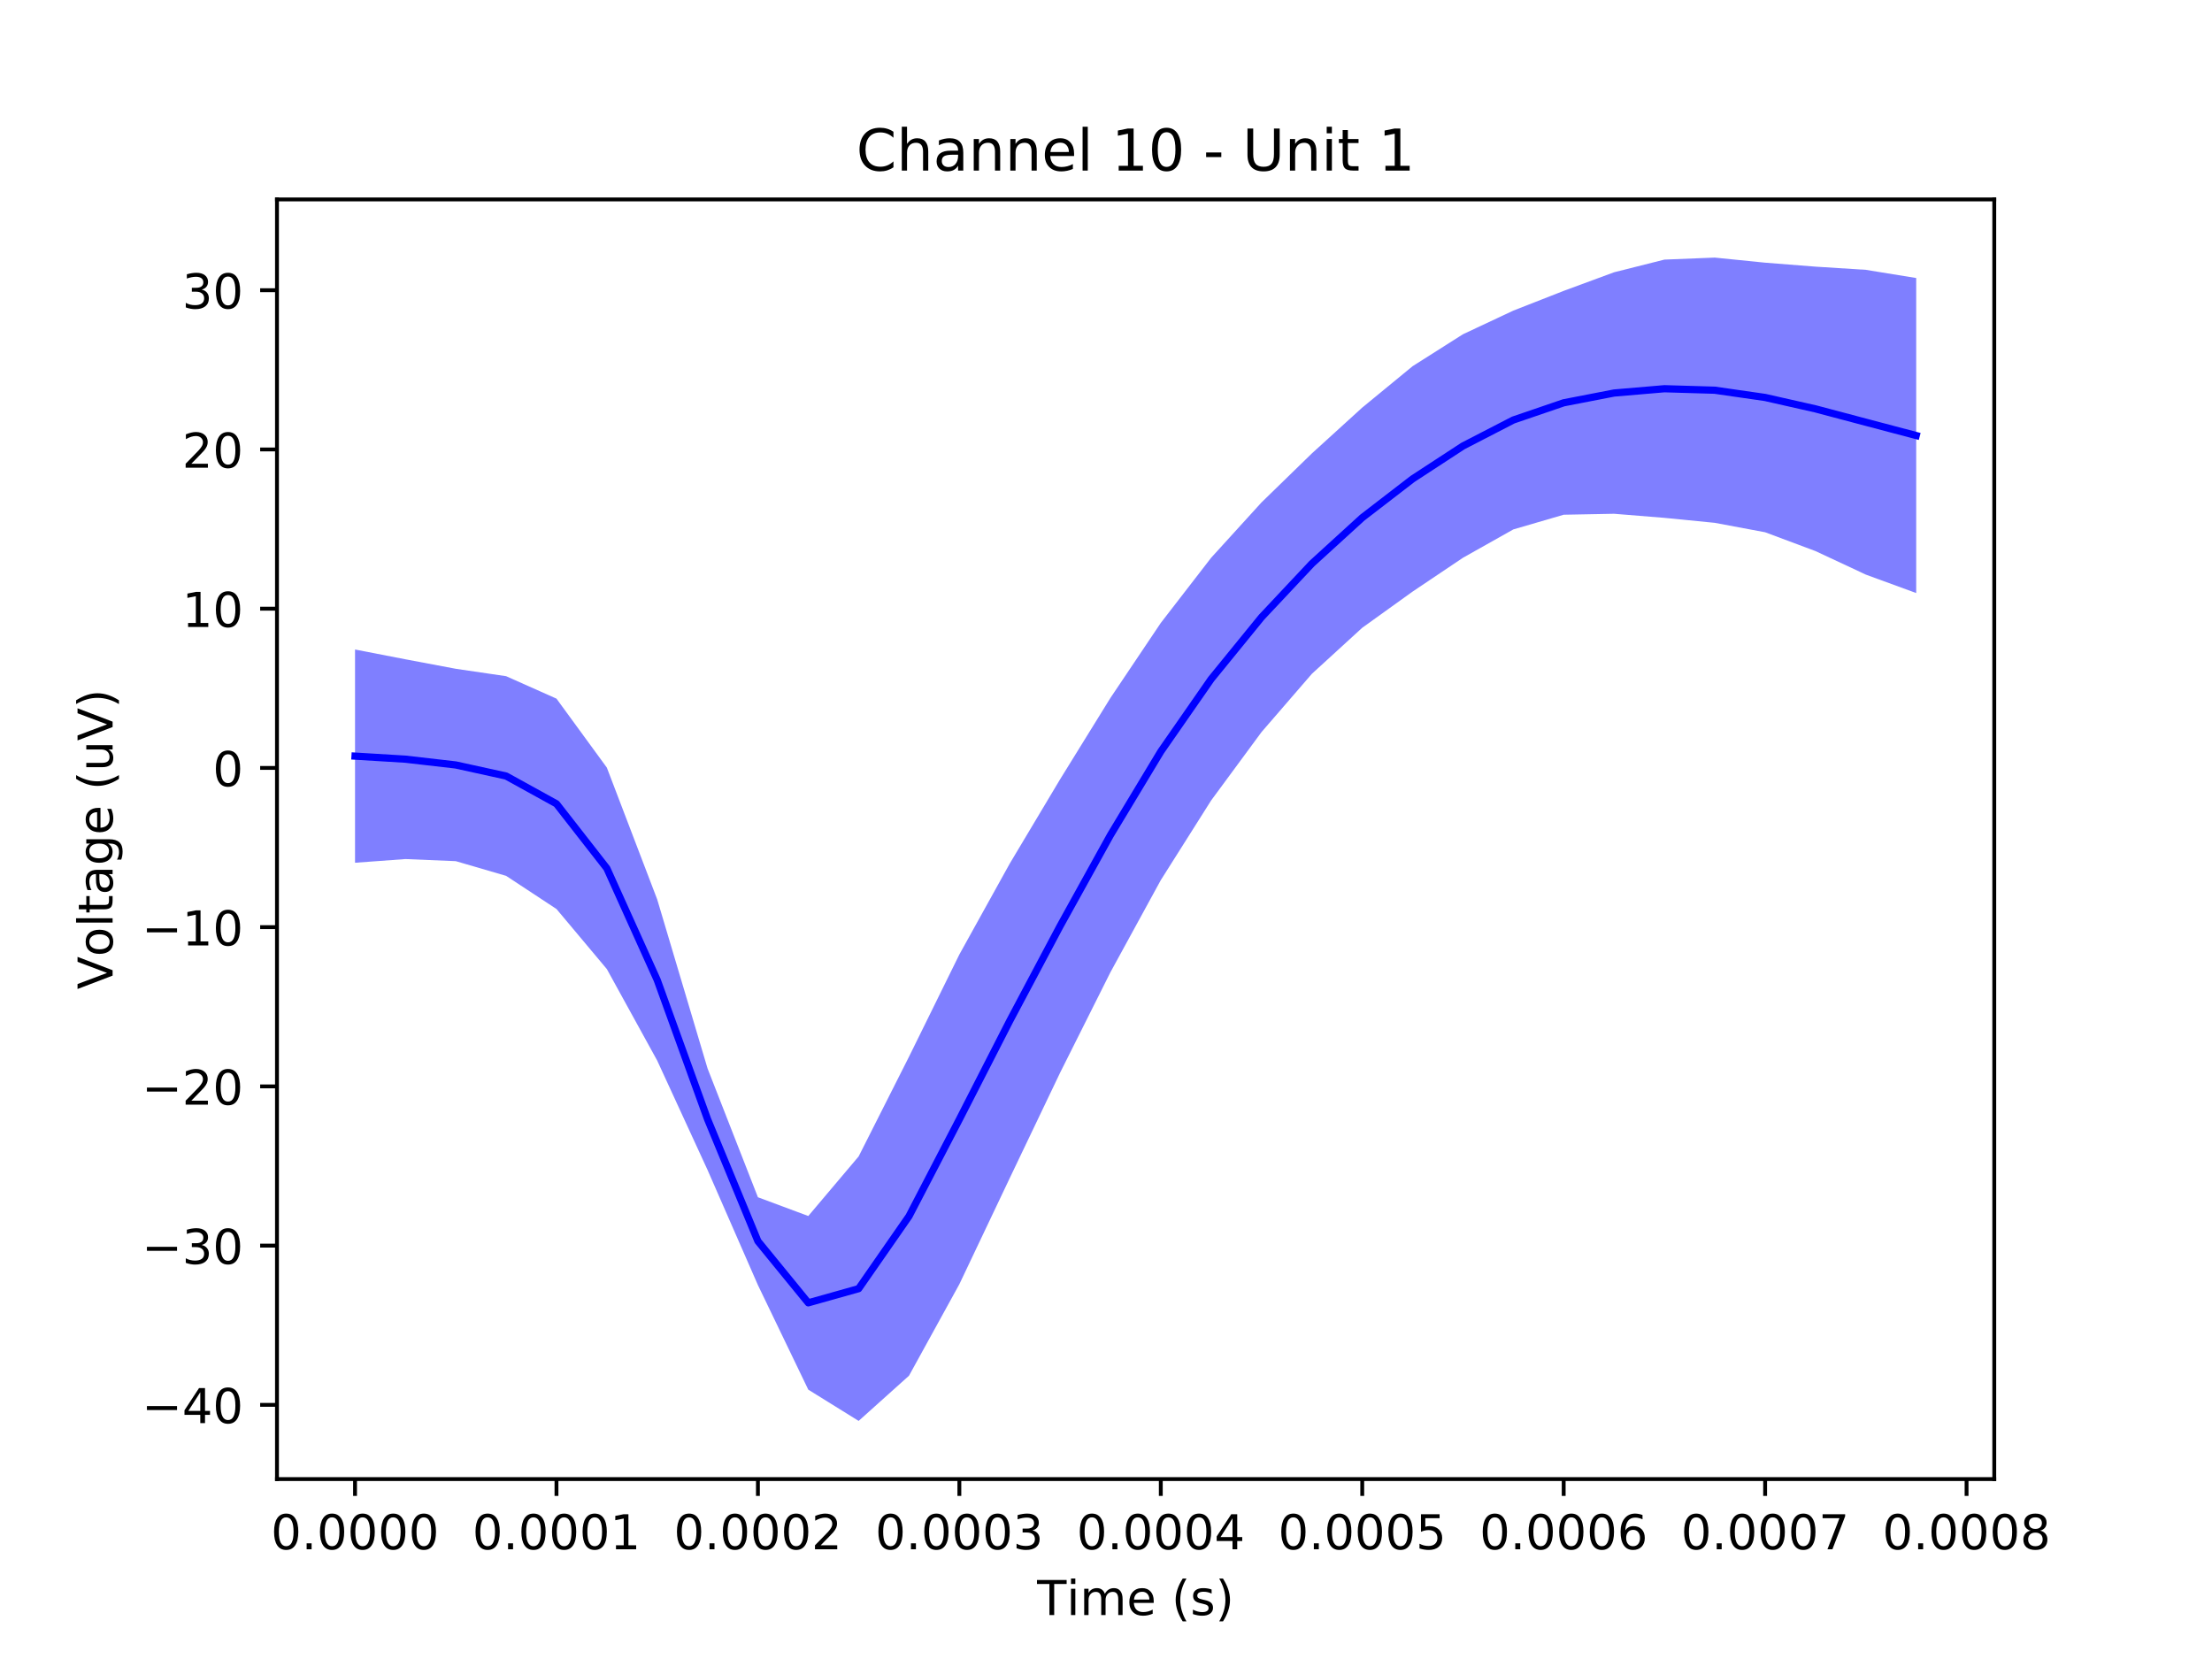
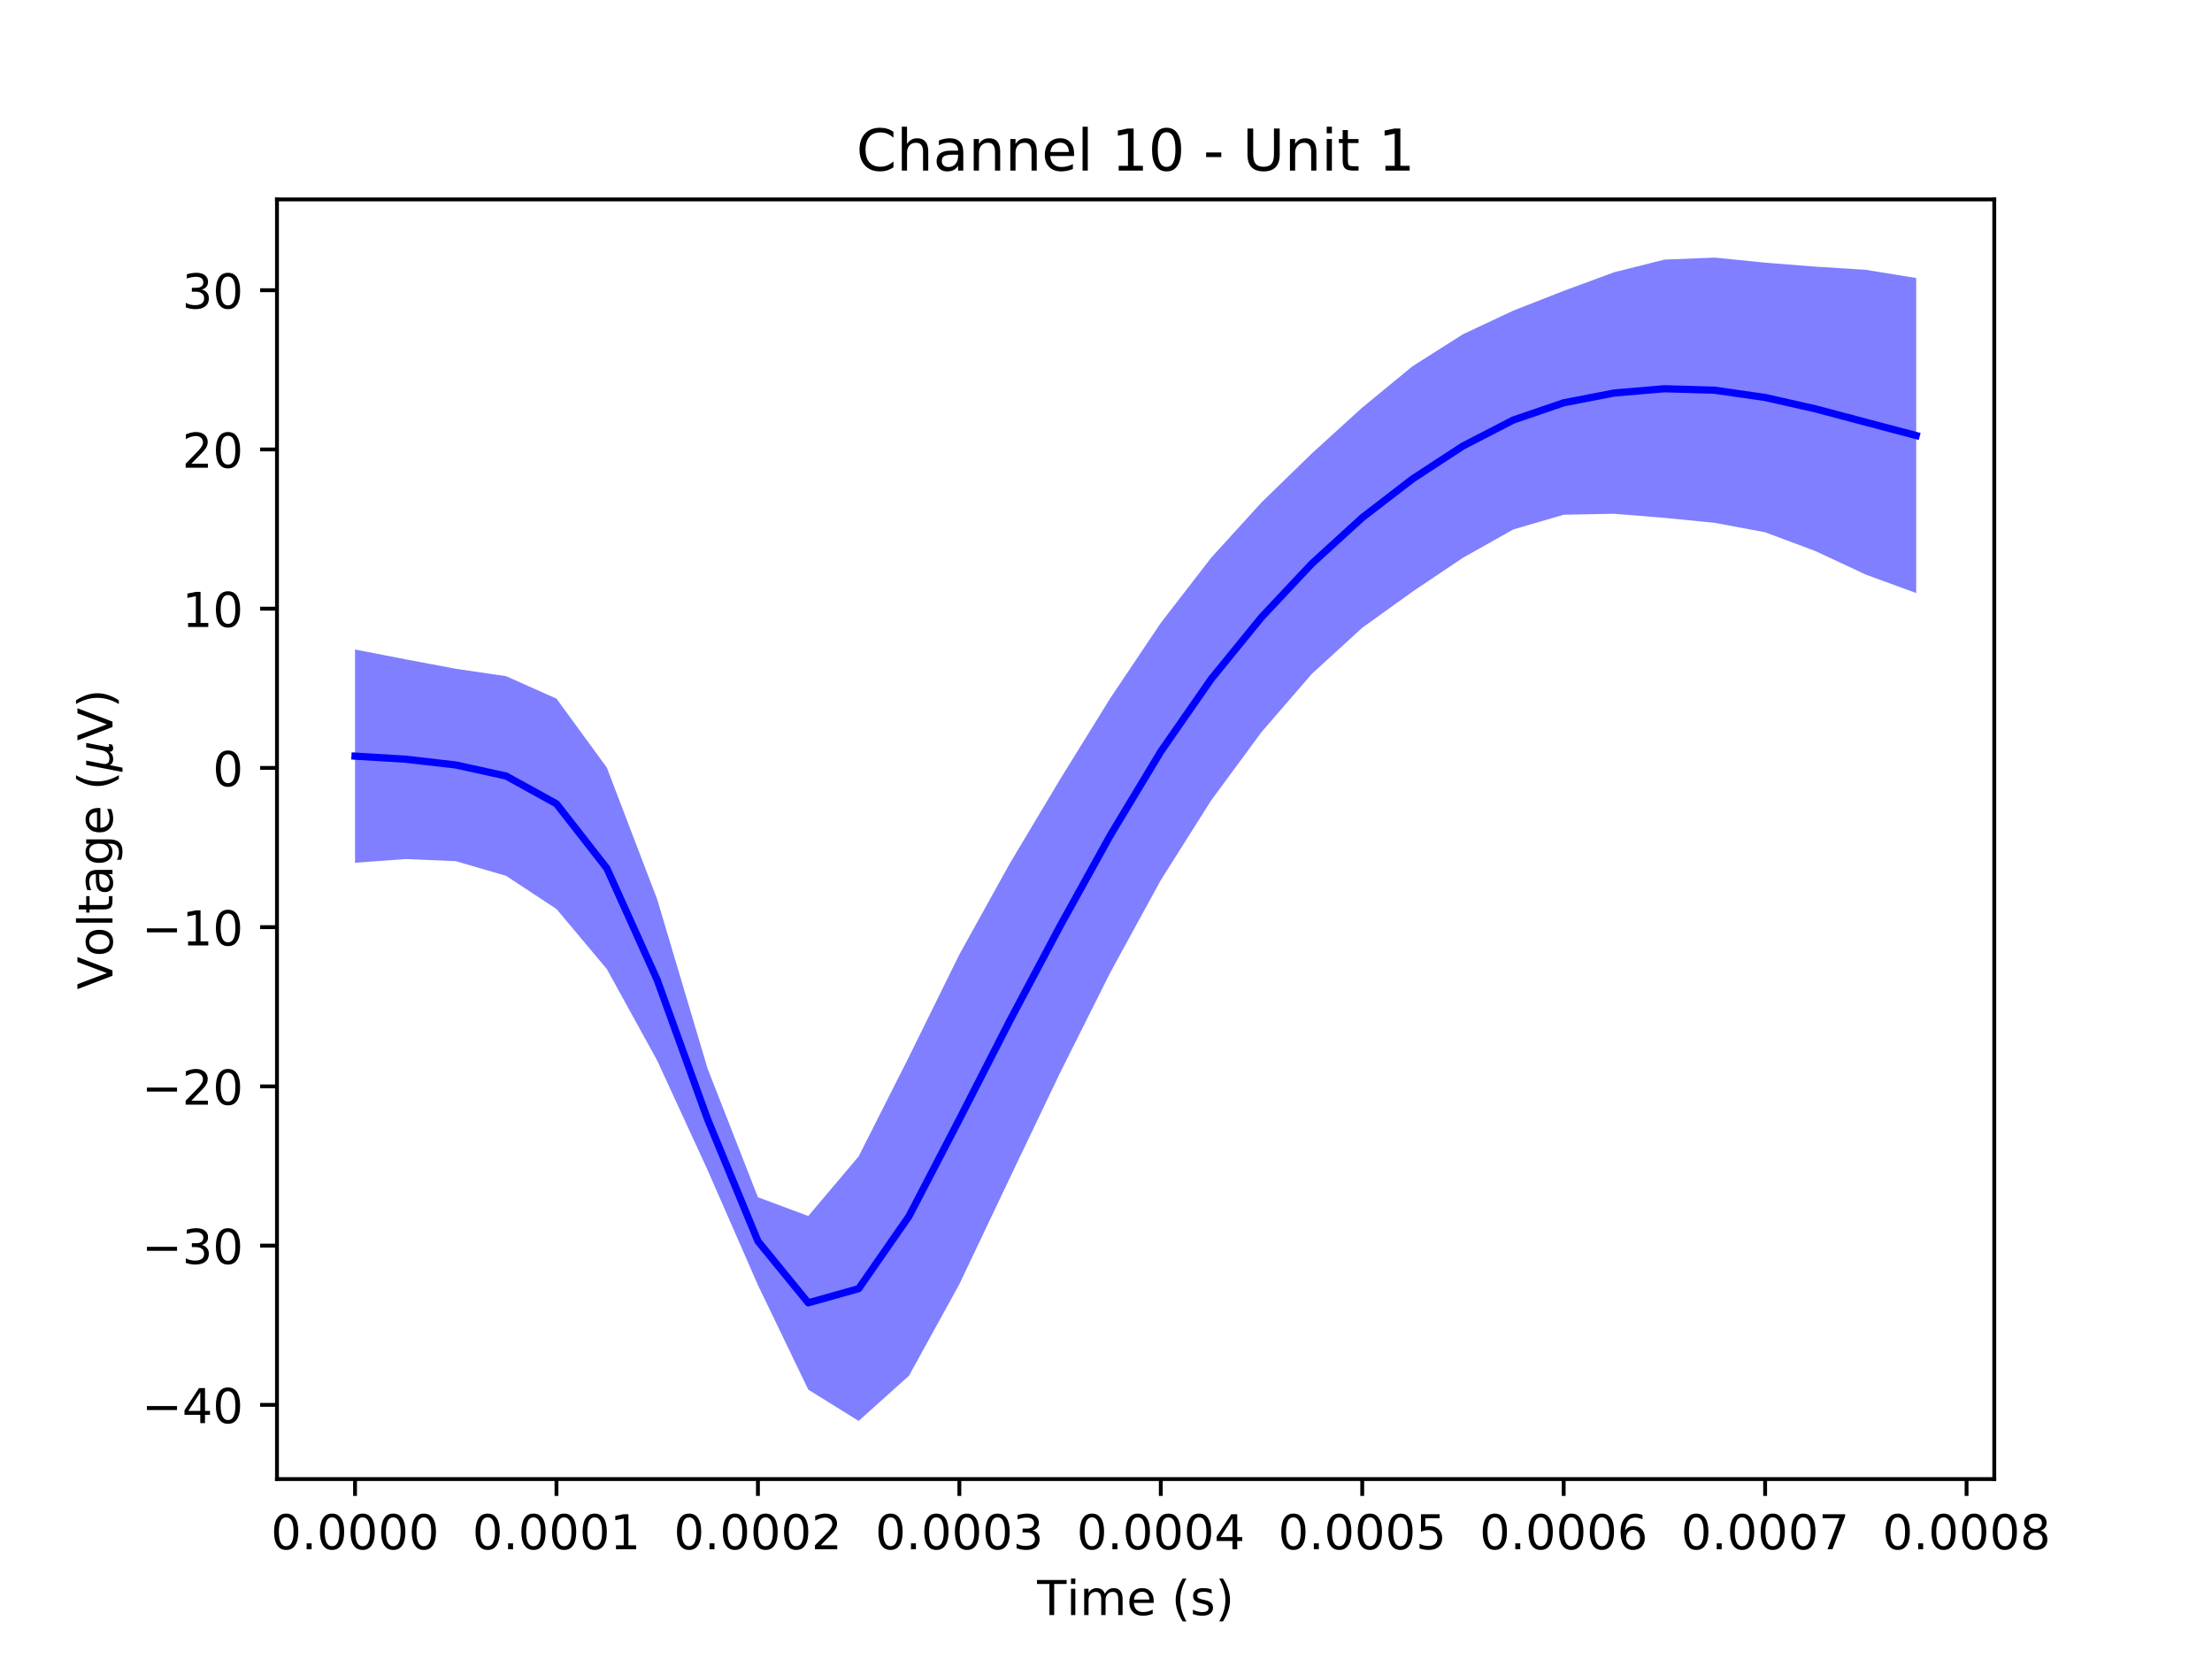
<svg xmlns="http://www.w3.org/2000/svg" xmlns:xlink="http://www.w3.org/1999/xlink" height="345pt" version="1.1" viewBox="0 0 460 345" width="460pt">
  <defs>
    <style type="text/css">
*{stroke-linecap:butt;stroke-linejoin:round;}
  </style>
  </defs>
  <g id="figure_1">
    <g id="patch_1">
      <path d="M 0 345.6  L 460.8 345.6  L 460.8 0  L 0 0  z " style="fill:#ffffff;" />
    </g>
    <g id="axes_1">
      <g id="patch_2">
        <path d="M 57.6 307.584  L 414.72 307.584  L 414.72 41.472  L 57.6 41.472  z " style="fill:#ffffff;" />
      </g>
      <g id="PolyCollection_1">
        <defs>
-           <path d="M 73.833 -210.532  L 73.833 -166.186  L 84.305 -166.953  L 94.778 -166.518  L 105.251 -163.46  L 115.724 -156.567  L 126.196 -144.079  L 136.669 -125.049  L 147.142 -102.295  L 157.615 -78.357  L 168.087 -56.613  L 178.56 -50.112  L 189.033 -59.511  L 199.505 -78.542  L 209.978 -100.593  L 220.451 -122.509  L 230.924 -143.418  L 241.396 -162.573  L 251.869 -179.147  L 262.342 -193.363  L 272.815 -205.476  L 283.287 -215.051  L 293.76 -222.576  L 304.233 -229.611  L 314.705 -235.503  L 325.178 -238.559  L 335.651 -238.758  L 346.124 -237.909  L 356.596 -236.874  L 367.069 -234.914  L 377.542 -230.998  L 388.015 -226.104  L 398.487 -222.272  L 398.487 -287.784  L 398.487 -287.784  L 388.015 -289.486  L 377.542 -290.15  L 367.069 -290.974  L 356.596 -292.032  L 346.124 -291.613  L 335.651 -288.976  L 325.178 -285.112  L 314.705 -281.007  L 304.233 -276.091  L 293.76 -269.448  L 283.287 -260.841  L 272.815 -251.313  L 262.342 -241.123  L 251.869 -229.614  L 241.396 -216.062  L 230.924 -200.464  L 220.451 -183.534  L 209.978 -166.003  L 199.505 -147.109  L 189.033 -125.845  L 178.56 -105.114  L 168.087 -92.723  L 157.615 -96.624  L 147.142 -123.407  L 136.669 -158.566  L 126.196 -185.974  L 115.724 -200.314  L 105.251 -204.982  L 94.778 -206.523  L 84.305 -208.496  L 73.833 -210.532  z " id="ma196c62bdf" />
+           <path d="M 73.833 -210.532  L 73.833 -166.186  L 84.305 -166.953  L 94.778 -166.518  L 105.251 -163.46  L 115.724 -156.567  L 126.196 -144.079  L 136.669 -125.049  L 147.142 -102.295  L 157.615 -78.357  L 168.087 -56.613  L 178.56 -50.112  L 189.033 -59.511  L 199.505 -78.542  L 209.978 -100.593  L 220.451 -122.509  L 230.924 -143.418  L 241.396 -162.573  L 251.869 -179.147  L 262.342 -193.363  L 272.815 -205.476  L 283.287 -215.051  L 293.76 -222.576  L 304.233 -229.611  L 314.705 -235.503  L 325.178 -238.559  L 335.651 -238.758  L 346.124 -237.909  L 356.596 -236.874  L 367.069 -234.914  L 377.542 -230.998  L 388.015 -226.104  L 398.487 -222.272  L 398.487 -287.784  L 398.487 -287.784  L 388.015 -289.486  L 377.542 -290.15  L 367.069 -290.974  L 356.596 -292.032  L 346.124 -291.613  L 335.651 -288.976  L 325.178 -285.112  L 314.705 -281.007  L 304.233 -276.091  L 293.76 -269.448  L 283.287 -260.841  L 272.815 -251.313  L 262.342 -241.123  L 251.869 -229.614  L 241.396 -216.062  L 230.924 -200.464  L 220.451 -183.534  L 209.978 -166.003  L 199.505 -147.109  L 189.033 -125.845  L 178.56 -105.114  L 168.087 -92.723  L 157.615 -96.624  L 147.142 -123.407  L 136.669 -158.566  L 126.196 -185.974  L 115.724 -200.314  L 105.251 -204.982  L 94.778 -206.523  L 84.305 -208.496  L 73.833 -210.532  z " id="mcf646ca219" />
        </defs>
-         <g clip-path="url(#p8af520b854)">
-           <use style="fill:#0000ff;fill-opacity:0.5;" x="0" xlink:href="#ma196c62bdf" y="345.6" />
+         <g clip-path="url(#p82e0f61940)">
+           <use style="fill:#0000ff;fill-opacity:0.5;" x="0" xlink:href="#mcf646ca219" y="345.6" />
        </g>
      </g>
      <g id="matplotlib.axis_1">
        <g id="xtick_1">
          <g id="line2d_1">
            <defs>
-               <path d="M 0 0  L 0 3.5  " id="m942e067467" style="stroke:#000000;stroke-width:0.8;" />
-             </defs>
-             <g>
-               <use style="stroke:#000000;stroke-width:0.8;" x="73.833" xlink:href="#m942e067467" y="307.584" />
+               <path d="M 0 0  L 0 3.5  " id="m3f3ec0aa95" style="stroke:#000000;stroke-width:0.8;" />
+             </defs>
+             <g>
+               <use style="stroke:#000000;stroke-width:0.8;" x="73.833" xlink:href="#m3f3ec0aa95" y="307.584" />
            </g>
          </g>
          <g id="text_1">
            <defs>
              <path d="M 31.781 66.406  Q 24.172 66.406 20.328 58.906  Q 16.5 51.422 16.5 36.375  Q 16.5 21.391 20.328 13.891  Q 24.172 6.391 31.781 6.391  Q 39.453 6.391 43.281 13.891  Q 47.125 21.391 47.125 36.375  Q 47.125 51.422 43.281 58.906  Q 39.453 66.406 31.781 66.406  z M 31.781 74.219  Q 44.047 74.219 50.516 64.516  Q 56.984 54.828 56.984 36.375  Q 56.984 17.969 50.516 8.266  Q 44.047 -1.422 31.781 -1.422  Q 19.531 -1.422 13.062 8.266  Q 6.594 17.969 6.594 36.375  Q 6.594 54.828 13.062 64.516  Q 19.531 74.219 31.781 74.219  z " id="DejaVuSans-30" />
              <path d="M 10.688 12.406  L 21 12.406  L 21 0  L 10.688 0  z " id="DejaVuSans-2e" />
            </defs>
            <g transform="translate(56.33742 322.1824)scale(0.1 -0.1)">
              <use xlink:href="#DejaVuSans-30" />
              <use x="63.623" xlink:href="#DejaVuSans-2e" />
              <use x="95.41" xlink:href="#DejaVuSans-30" />
              <use x="159.033" xlink:href="#DejaVuSans-30" />
              <use x="222.656" xlink:href="#DejaVuSans-30" />
              <use x="286.279" xlink:href="#DejaVuSans-30" />
            </g>
          </g>
        </g>
        <g id="xtick_2">
          <g id="line2d_2">
            <g>
-               <use style="stroke:#000000;stroke-width:0.8;" x="115.724" xlink:href="#m942e067467" y="307.584" />
+               <use style="stroke:#000000;stroke-width:0.8;" x="115.724" xlink:href="#m3f3ec0aa95" y="307.584" />
            </g>
          </g>
          <g id="text_2">
            <defs>
              <path d="M 12.406 8.297  L 28.516 8.297  L 28.516 63.922  L 10.984 60.406  L 10.984 69.391  L 28.422 72.906  L 38.281 72.906  L 38.281 8.297  L 54.391 8.297  L 54.391 0  L 12.406 0  z " id="DejaVuSans-31" />
            </defs>
            <g transform="translate(98.22832 322.1824)scale(0.1 -0.1)">
              <use xlink:href="#DejaVuSans-30" />
              <use x="63.623" xlink:href="#DejaVuSans-2e" />
              <use x="95.41" xlink:href="#DejaVuSans-30" />
              <use x="159.033" xlink:href="#DejaVuSans-30" />
              <use x="222.656" xlink:href="#DejaVuSans-30" />
              <use x="286.279" xlink:href="#DejaVuSans-31" />
            </g>
          </g>
        </g>
        <g id="xtick_3">
          <g id="line2d_3">
            <g>
-               <use style="stroke:#000000;stroke-width:0.8;" x="157.615" xlink:href="#m942e067467" y="307.584" />
+               <use style="stroke:#000000;stroke-width:0.8;" x="157.615" xlink:href="#m3f3ec0aa95" y="307.584" />
            </g>
          </g>
          <g id="text_3">
            <defs>
              <path d="M 19.188 8.297  L 53.609 8.297  L 53.609 0  L 7.328 0  L 7.328 8.297  Q 12.938 14.109 22.625 23.891  Q 32.328 33.688 34.812 36.531  Q 39.547 41.844 41.422 45.531  Q 43.312 49.219 43.312 52.781  Q 43.312 58.594 39.234 62.25  Q 35.156 65.922 28.609 65.922  Q 23.969 65.922 18.812 64.312  Q 13.672 62.703 7.812 59.422  L 7.812 69.391  Q 13.766 71.781 18.938 73  Q 24.125 74.219 28.422 74.219  Q 39.75 74.219 46.484 68.547  Q 53.219 62.891 53.219 53.422  Q 53.219 48.922 51.531 44.891  Q 49.859 40.875 45.406 35.406  Q 44.188 33.984 37.641 27.219  Q 31.109 20.453 19.188 8.297  z " id="DejaVuSans-32" />
            </defs>
            <g transform="translate(140.1192 322.1824)scale(0.1 -0.1)">
              <use xlink:href="#DejaVuSans-30" />
              <use x="63.623" xlink:href="#DejaVuSans-2e" />
              <use x="95.41" xlink:href="#DejaVuSans-30" />
              <use x="159.033" xlink:href="#DejaVuSans-30" />
              <use x="222.656" xlink:href="#DejaVuSans-30" />
              <use x="286.279" xlink:href="#DejaVuSans-32" />
            </g>
          </g>
        </g>
        <g id="xtick_4">
          <g id="line2d_4">
            <g>
-               <use style="stroke:#000000;stroke-width:0.8;" x="199.505" xlink:href="#m942e067467" y="307.584" />
+               <use style="stroke:#000000;stroke-width:0.8;" x="199.505" xlink:href="#m3f3ec0aa95" y="307.584" />
            </g>
          </g>
          <g id="text_4">
            <defs>
              <path d="M 40.578 39.312  Q 47.656 37.797 51.625 33  Q 55.609 28.219 55.609 21.188  Q 55.609 10.406 48.188 4.484  Q 40.766 -1.422 27.094 -1.422  Q 22.516 -1.422 17.656 -0.516  Q 12.797 0.391 7.625 2.203  L 7.625 11.719  Q 11.719 9.328 16.594 8.109  Q 21.484 6.891 26.812 6.891  Q 36.078 6.891 40.938 10.547  Q 45.797 14.203 45.797 21.188  Q 45.797 27.641 41.281 31.266  Q 36.766 34.906 28.719 34.906  L 20.219 34.906  L 20.219 43.016  L 29.109 43.016  Q 36.375 43.016 40.234 45.922  Q 44.094 48.828 44.094 54.297  Q 44.094 59.906 40.109 62.906  Q 36.141 65.922 28.719 65.922  Q 24.656 65.922 20.016 65.031  Q 15.375 64.156 9.812 62.312  L 9.812 71.094  Q 15.438 72.656 20.344 73.438  Q 25.25 74.219 29.594 74.219  Q 40.828 74.219 47.359 69.109  Q 53.906 64.016 53.906 55.328  Q 53.906 49.266 50.438 45.094  Q 46.969 40.922 40.578 39.312  z " id="DejaVuSans-33" />
            </defs>
            <g transform="translate(182.0101 322.1824)scale(0.1 -0.1)">
              <use xlink:href="#DejaVuSans-30" />
              <use x="63.623" xlink:href="#DejaVuSans-2e" />
              <use x="95.41" xlink:href="#DejaVuSans-30" />
              <use x="159.033" xlink:href="#DejaVuSans-30" />
              <use x="222.656" xlink:href="#DejaVuSans-30" />
              <use x="286.279" xlink:href="#DejaVuSans-33" />
            </g>
          </g>
        </g>
        <g id="xtick_5">
          <g id="line2d_5">
            <g>
-               <use style="stroke:#000000;stroke-width:0.8;" x="241.396" xlink:href="#m942e067467" y="307.584" />
+               <use style="stroke:#000000;stroke-width:0.8;" x="241.396" xlink:href="#m3f3ec0aa95" y="307.584" />
            </g>
          </g>
          <g id="text_5">
            <defs>
              <path d="M 37.797 64.312  L 12.891 25.391  L 37.797 25.391  z M 35.203 72.906  L 47.609 72.906  L 47.609 25.391  L 58.016 25.391  L 58.016 17.188  L 47.609 17.188  L 47.609 0  L 37.797 0  L 37.797 17.188  L 4.891 17.188  L 4.891 26.703  z " id="DejaVuSans-34" />
            </defs>
            <g transform="translate(223.9011 322.1824)scale(0.1 -0.1)">
              <use xlink:href="#DejaVuSans-30" />
              <use x="63.623" xlink:href="#DejaVuSans-2e" />
              <use x="95.41" xlink:href="#DejaVuSans-30" />
              <use x="159.033" xlink:href="#DejaVuSans-30" />
              <use x="222.656" xlink:href="#DejaVuSans-30" />
              <use x="286.279" xlink:href="#DejaVuSans-34" />
            </g>
          </g>
        </g>
        <g id="xtick_6">
          <g id="line2d_6">
            <g>
-               <use style="stroke:#000000;stroke-width:0.8;" x="283.287" xlink:href="#m942e067467" y="307.584" />
+               <use style="stroke:#000000;stroke-width:0.8;" x="283.287" xlink:href="#m3f3ec0aa95" y="307.584" />
            </g>
          </g>
          <g id="text_6">
            <defs>
              <path d="M 10.797 72.906  L 49.516 72.906  L 49.516 64.594  L 19.828 64.594  L 19.828 46.734  Q 21.969 47.469 24.109 47.828  Q 26.266 48.188 28.422 48.188  Q 40.625 48.188 47.75 41.5  Q 54.891 34.812 54.891 23.391  Q 54.891 11.625 47.562 5.094  Q 40.234 -1.422 26.906 -1.422  Q 22.312 -1.422 17.547 -0.641  Q 12.797 0.141 7.719 1.703  L 7.719 11.625  Q 12.109 9.234 16.797 8.062  Q 21.484 6.891 26.703 6.891  Q 35.156 6.891 40.078 11.328  Q 45.016 15.766 45.016 23.391  Q 45.016 31 40.078 35.438  Q 35.156 39.891 26.703 39.891  Q 22.75 39.891 18.812 39.016  Q 14.891 38.141 10.797 36.281  z " id="DejaVuSans-35" />
            </defs>
            <g transform="translate(265.792 322.1824)scale(0.1 -0.1)">
              <use xlink:href="#DejaVuSans-30" />
              <use x="63.623" xlink:href="#DejaVuSans-2e" />
              <use x="95.41" xlink:href="#DejaVuSans-30" />
              <use x="159.033" xlink:href="#DejaVuSans-30" />
              <use x="222.656" xlink:href="#DejaVuSans-30" />
              <use x="286.279" xlink:href="#DejaVuSans-35" />
            </g>
          </g>
        </g>
        <g id="xtick_7">
          <g id="line2d_7">
            <g>
-               <use style="stroke:#000000;stroke-width:0.8;" x="325.178" xlink:href="#m942e067467" y="307.584" />
+               <use style="stroke:#000000;stroke-width:0.8;" x="325.178" xlink:href="#m3f3ec0aa95" y="307.584" />
            </g>
          </g>
          <g id="text_7">
            <defs>
              <path d="M 33.016 40.375  Q 26.375 40.375 22.484 35.828  Q 18.609 31.297 18.609 23.391  Q 18.609 15.531 22.484 10.953  Q 26.375 6.391 33.016 6.391  Q 39.656 6.391 43.531 10.953  Q 47.406 15.531 47.406 23.391  Q 47.406 31.297 43.531 35.828  Q 39.656 40.375 33.016 40.375  z M 52.594 71.297  L 52.594 62.312  Q 48.875 64.062 45.094 64.984  Q 41.312 65.922 37.594 65.922  Q 27.828 65.922 22.672 59.328  Q 17.531 52.734 16.797 39.406  Q 19.672 43.656 24.016 45.922  Q 28.375 48.188 33.594 48.188  Q 44.578 48.188 50.953 41.516  Q 57.328 34.859 57.328 23.391  Q 57.328 12.156 50.688 5.359  Q 44.047 -1.422 33.016 -1.422  Q 20.359 -1.422 13.672 8.266  Q 6.984 17.969 6.984 36.375  Q 6.984 53.656 15.188 63.938  Q 23.391 74.219 37.203 74.219  Q 40.922 74.219 44.703 73.484  Q 48.484 72.75 52.594 71.297  z " id="DejaVuSans-36" />
            </defs>
            <g transform="translate(307.6829 322.1824)scale(0.1 -0.1)">
              <use xlink:href="#DejaVuSans-30" />
              <use x="63.623" xlink:href="#DejaVuSans-2e" />
              <use x="95.41" xlink:href="#DejaVuSans-30" />
              <use x="159.033" xlink:href="#DejaVuSans-30" />
              <use x="222.656" xlink:href="#DejaVuSans-30" />
              <use x="286.279" xlink:href="#DejaVuSans-36" />
            </g>
          </g>
        </g>
        <g id="xtick_8">
          <g id="line2d_8">
            <g>
-               <use style="stroke:#000000;stroke-width:0.8;" x="367.069" xlink:href="#m942e067467" y="307.584" />
+               <use style="stroke:#000000;stroke-width:0.8;" x="367.069" xlink:href="#m3f3ec0aa95" y="307.584" />
            </g>
          </g>
          <g id="text_8">
            <defs>
              <path d="M 8.203 72.906  L 55.078 72.906  L 55.078 68.703  L 28.609 0  L 18.312 0  L 43.219 64.594  L 8.203 64.594  z " id="DejaVuSans-37" />
            </defs>
            <g transform="translate(349.5738 322.1824)scale(0.1 -0.1)">
              <use xlink:href="#DejaVuSans-30" />
              <use x="63.623" xlink:href="#DejaVuSans-2e" />
              <use x="95.41" xlink:href="#DejaVuSans-30" />
              <use x="159.033" xlink:href="#DejaVuSans-30" />
              <use x="222.656" xlink:href="#DejaVuSans-30" />
              <use x="286.279" xlink:href="#DejaVuSans-37" />
            </g>
          </g>
        </g>
        <g id="xtick_9">
          <g id="line2d_9">
            <g>
-               <use style="stroke:#000000;stroke-width:0.8;" x="408.96" xlink:href="#m942e067467" y="307.584" />
+               <use style="stroke:#000000;stroke-width:0.8;" x="408.96" xlink:href="#m3f3ec0aa95" y="307.584" />
            </g>
          </g>
          <g id="text_9">
            <defs>
              <path d="M 31.781 34.625  Q 24.75 34.625 20.719 30.859  Q 16.703 27.094 16.703 20.516  Q 16.703 13.922 20.719 10.156  Q 24.75 6.391 31.781 6.391  Q 38.812 6.391 42.859 10.172  Q 46.922 13.969 46.922 20.516  Q 46.922 27.094 42.891 30.859  Q 38.875 34.625 31.781 34.625  z M 21.922 38.812  Q 15.578 40.375 12.031 44.719  Q 8.5 49.078 8.5 55.328  Q 8.5 64.062 14.719 69.141  Q 20.953 74.219 31.781 74.219  Q 42.672 74.219 48.875 69.141  Q 55.078 64.062 55.078 55.328  Q 55.078 49.078 51.531 44.719  Q 48 40.375 41.703 38.812  Q 48.828 37.156 52.797 32.312  Q 56.781 27.484 56.781 20.516  Q 56.781 9.906 50.312 4.234  Q 43.844 -1.422 31.781 -1.422  Q 19.734 -1.422 13.25 4.234  Q 6.781 9.906 6.781 20.516  Q 6.781 27.484 10.781 32.312  Q 14.797 37.156 21.922 38.812  z M 18.312 54.391  Q 18.312 48.734 21.844 45.562  Q 25.391 42.391 31.781 42.391  Q 38.141 42.391 41.719 45.562  Q 45.312 48.734 45.312 54.391  Q 45.312 60.062 41.719 63.234  Q 38.141 66.406 31.781 66.406  Q 25.391 66.406 21.844 63.234  Q 18.312 60.062 18.312 54.391  z " id="DejaVuSans-38" />
            </defs>
            <g transform="translate(391.4647 322.1824)scale(0.1 -0.1)">
              <use xlink:href="#DejaVuSans-30" />
              <use x="63.623" xlink:href="#DejaVuSans-2e" />
              <use x="95.41" xlink:href="#DejaVuSans-30" />
              <use x="159.033" xlink:href="#DejaVuSans-30" />
              <use x="222.656" xlink:href="#DejaVuSans-30" />
              <use x="286.279" xlink:href="#DejaVuSans-38" />
            </g>
          </g>
        </g>
        <g id="text_10">
          <defs>
            <path d="M -0.297 72.906  L 61.375 72.906  L 61.375 64.594  L 35.5 64.594  L 35.5 0  L 25.594 0  L 25.594 64.594  L -0.297 64.594  z " id="DejaVuSans-54" />
            <path d="M 9.422 54.688  L 18.406 54.688  L 18.406 0  L 9.422 0  z M 9.422 75.984  L 18.406 75.984  L 18.406 64.594  L 9.422 64.594  z " id="DejaVuSans-69" />
            <path d="M 52 44.188  Q 55.375 50.25 60.062 53.125  Q 64.75 56 71.094 56  Q 79.641 56 84.281 50.016  Q 88.922 44.047 88.922 33.016  L 88.922 0  L 79.891 0  L 79.891 32.719  Q 79.891 40.578 77.094 44.375  Q 74.312 48.188 68.609 48.188  Q 61.625 48.188 57.562 43.547  Q 53.516 38.922 53.516 30.906  L 53.516 0  L 44.484 0  L 44.484 32.719  Q 44.484 40.625 41.703 44.406  Q 38.922 48.188 33.109 48.188  Q 26.219 48.188 22.156 43.531  Q 18.109 38.875 18.109 30.906  L 18.109 0  L 9.078 0  L 9.078 54.688  L 18.109 54.688  L 18.109 46.188  Q 21.188 51.219 25.484 53.609  Q 29.781 56 35.688 56  Q 41.656 56 45.828 52.969  Q 50 49.953 52 44.188  z " id="DejaVuSans-6d" />
            <path d="M 56.203 29.594  L 56.203 25.203  L 14.891 25.203  Q 15.484 15.922 20.484 11.062  Q 25.484 6.203 34.422 6.203  Q 39.594 6.203 44.453 7.469  Q 49.312 8.734 54.109 11.281  L 54.109 2.781  Q 49.266 0.734 44.188 -0.344  Q 39.109 -1.422 33.891 -1.422  Q 20.797 -1.422 13.156 6.188  Q 5.516 13.812 5.516 26.812  Q 5.516 40.234 12.766 48.109  Q 20.016 56 32.328 56  Q 43.359 56 49.781 48.891  Q 56.203 41.797 56.203 29.594  z M 47.219 32.234  Q 47.125 39.594 43.094 43.984  Q 39.062 48.391 32.422 48.391  Q 24.906 48.391 20.391 44.141  Q 15.875 39.891 15.188 32.172  z " id="DejaVuSans-65" />
            <path id="DejaVuSans-20" />
            <path d="M 31 75.875  Q 24.469 64.656 21.281 53.656  Q 18.109 42.672 18.109 31.391  Q 18.109 20.125 21.312 9.062  Q 24.516 -2 31 -13.188  L 23.188 -13.188  Q 15.875 -1.703 12.234 9.375  Q 8.594 20.453 8.594 31.391  Q 8.594 42.281 12.203 53.312  Q 15.828 64.359 23.188 75.875  z " id="DejaVuSans-28" />
            <path d="M 44.281 53.078  L 44.281 44.578  Q 40.484 46.531 36.375 47.5  Q 32.281 48.484 27.875 48.484  Q 21.188 48.484 17.844 46.438  Q 14.5 44.391 14.5 40.281  Q 14.5 37.156 16.891 35.375  Q 19.281 33.594 26.516 31.984  L 29.594 31.297  Q 39.156 29.25 43.188 25.516  Q 47.219 21.781 47.219 15.094  Q 47.219 7.469 41.188 3.016  Q 35.156 -1.422 24.609 -1.422  Q 20.219 -1.422 15.453 -0.562  Q 10.688 0.297 5.422 2  L 5.422 11.281  Q 10.406 8.688 15.234 7.391  Q 20.062 6.109 24.812 6.109  Q 31.156 6.109 34.562 8.281  Q 37.984 10.453 37.984 14.406  Q 37.984 18.062 35.516 20.016  Q 33.062 21.969 24.703 23.781  L 21.578 24.516  Q 13.234 26.266 9.516 29.906  Q 5.812 33.547 5.812 39.891  Q 5.812 47.609 11.281 51.797  Q 16.75 56 26.812 56  Q 31.781 56 36.172 55.266  Q 40.578 54.547 44.281 53.078  z " id="DejaVuSans-73" />
            <path d="M 8.016 75.875  L 15.828 75.875  Q 23.141 64.359 26.781 53.312  Q 30.422 42.281 30.422 31.391  Q 30.422 20.453 26.781 9.375  Q 23.141 -1.703 15.828 -13.188  L 8.016 -13.188  Q 14.5 -2 17.703 9.062  Q 20.906 20.125 20.906 31.391  Q 20.906 42.672 17.703 53.656  Q 14.5 64.656 8.016 75.875  z " id="DejaVuSans-29" />
          </defs>
          <g transform="translate(215.6772 335.8606)scale(0.1 -0.1)">
            <use xlink:href="#DejaVuSans-54" />
            <use x="61.037" xlink:href="#DejaVuSans-69" />
            <use x="88.82" xlink:href="#DejaVuSans-6d" />
            <use x="186.232" xlink:href="#DejaVuSans-65" />
            <use x="247.756" xlink:href="#DejaVuSans-20" />
            <use x="279.543" xlink:href="#DejaVuSans-28" />
            <use x="318.557" xlink:href="#DejaVuSans-73" />
            <use x="370.656" xlink:href="#DejaVuSans-29" />
          </g>
        </g>
      </g>
      <g id="matplotlib.axis_2">
        <g id="ytick_1">
          <g id="line2d_10">
            <defs>
-               <path d="M 0 0  L -3.5 0  " id="m1f780fc045" style="stroke:#000000;stroke-width:0.8;" />
-             </defs>
-             <g>
-               <use style="stroke:#000000;stroke-width:0.8;" x="57.6" xlink:href="#m1f780fc045" y="292.15" />
+               <path d="M 0 0  L -3.5 0  " id="m482912ebb7" style="stroke:#000000;stroke-width:0.8;" />
+             </defs>
+             <g>
+               <use style="stroke:#000000;stroke-width:0.8;" x="57.6" xlink:href="#m482912ebb7" y="292.15" />
            </g>
          </g>
          <g id="text_11">
            <defs>
              <path d="M 10.594 35.5  L 73.188 35.5  L 73.188 27.203  L 10.594 27.203  z " id="DejaVuSans-2212" />
            </defs>
            <g transform="translate(29.49531 295.9496)scale(0.1 -0.1)">
              <use xlink:href="#DejaVuSans-2212" />
              <use x="83.789" xlink:href="#DejaVuSans-34" />
              <use x="147.412" xlink:href="#DejaVuSans-30" />
            </g>
          </g>
        </g>
        <g id="ytick_2">
          <g id="line2d_11">
            <g>
-               <use style="stroke:#000000;stroke-width:0.8;" x="57.6" xlink:href="#m1f780fc045" y="259.036" />
+               <use style="stroke:#000000;stroke-width:0.8;" x="57.6" xlink:href="#m482912ebb7" y="259.036" />
            </g>
          </g>
          <g id="text_12">
            <g transform="translate(29.49531 262.8354)scale(0.1 -0.1)">
              <use xlink:href="#DejaVuSans-2212" />
              <use x="83.789" xlink:href="#DejaVuSans-33" />
              <use x="147.412" xlink:href="#DejaVuSans-30" />
            </g>
          </g>
        </g>
        <g id="ytick_3">
          <g id="line2d_12">
            <g>
-               <use style="stroke:#000000;stroke-width:0.8;" x="57.6" xlink:href="#m1f780fc045" y="225.922" />
+               <use style="stroke:#000000;stroke-width:0.8;" x="57.6" xlink:href="#m482912ebb7" y="225.922" />
            </g>
          </g>
          <g id="text_13">
            <g transform="translate(29.49531 229.7211)scale(0.1 -0.1)">
              <use xlink:href="#DejaVuSans-2212" />
              <use x="83.789" xlink:href="#DejaVuSans-32" />
              <use x="147.412" xlink:href="#DejaVuSans-30" />
            </g>
          </g>
        </g>
        <g id="ytick_4">
          <g id="line2d_13">
            <g>
-               <use style="stroke:#000000;stroke-width:0.8;" x="57.6" xlink:href="#m1f780fc045" y="192.808" />
+               <use style="stroke:#000000;stroke-width:0.8;" x="57.6" xlink:href="#m482912ebb7" y="192.808" />
            </g>
          </g>
          <g id="text_14">
            <g transform="translate(29.49531 196.6069)scale(0.1 -0.1)">
              <use xlink:href="#DejaVuSans-2212" />
              <use x="83.789" xlink:href="#DejaVuSans-31" />
              <use x="147.412" xlink:href="#DejaVuSans-30" />
            </g>
          </g>
        </g>
        <g id="ytick_5">
          <g id="line2d_14">
            <g>
-               <use style="stroke:#000000;stroke-width:0.8;" x="57.6" xlink:href="#m1f780fc045" y="159.693" />
+               <use style="stroke:#000000;stroke-width:0.8;" x="57.6" xlink:href="#m482912ebb7" y="159.693" />
            </g>
          </g>
          <g id="text_15">
            <g transform="translate(44.2375 163.4927)scale(0.1 -0.1)">
              <use xlink:href="#DejaVuSans-30" />
            </g>
          </g>
        </g>
        <g id="ytick_6">
          <g id="line2d_15">
            <g>
-               <use style="stroke:#000000;stroke-width:0.8;" x="57.6" xlink:href="#m1f780fc045" y="126.579" />
+               <use style="stroke:#000000;stroke-width:0.8;" x="57.6" xlink:href="#m482912ebb7" y="126.579" />
            </g>
          </g>
          <g id="text_16">
            <g transform="translate(37.875 130.3784)scale(0.1 -0.1)">
              <use xlink:href="#DejaVuSans-31" />
              <use x="63.623" xlink:href="#DejaVuSans-30" />
            </g>
          </g>
        </g>
        <g id="ytick_7">
          <g id="line2d_16">
            <g>
-               <use style="stroke:#000000;stroke-width:0.8;" x="57.6" xlink:href="#m1f780fc045" y="93.465" />
+               <use style="stroke:#000000;stroke-width:0.8;" x="57.6" xlink:href="#m482912ebb7" y="93.465" />
            </g>
          </g>
          <g id="text_17">
            <g transform="translate(37.875 97.26416)scale(0.1 -0.1)">
              <use xlink:href="#DejaVuSans-32" />
              <use x="63.623" xlink:href="#DejaVuSans-30" />
            </g>
          </g>
        </g>
        <g id="ytick_8">
          <g id="line2d_17">
            <g>
-               <use style="stroke:#000000;stroke-width:0.8;" x="57.6" xlink:href="#m1f780fc045" y="60.351" />
+               <use style="stroke:#000000;stroke-width:0.8;" x="57.6" xlink:href="#m482912ebb7" y="60.351" />
            </g>
          </g>
          <g id="text_18">
            <g transform="translate(37.875 64.14992)scale(0.1 -0.1)">
              <use xlink:href="#DejaVuSans-33" />
              <use x="63.623" xlink:href="#DejaVuSans-30" />
            </g>
          </g>
        </g>
        <g id="text_19">
          <defs>
            <path d="M 28.609 0  L 0.781 72.906  L 11.078 72.906  L 34.188 11.531  L 57.328 72.906  L 67.578 72.906  L 39.797 0  z " id="DejaVuSans-56" />
            <path d="M 30.609 48.391  Q 23.391 48.391 19.188 42.75  Q 14.984 37.109 14.984 27.297  Q 14.984 17.484 19.156 11.844  Q 23.344 6.203 30.609 6.203  Q 37.797 6.203 41.984 11.859  Q 46.188 17.531 46.188 27.297  Q 46.188 37.016 41.984 42.703  Q 37.797 48.391 30.609 48.391  z M 30.609 56  Q 42.328 56 49.016 48.375  Q 55.719 40.766 55.719 27.297  Q 55.719 13.875 49.016 6.219  Q 42.328 -1.422 30.609 -1.422  Q 18.844 -1.422 12.172 6.219  Q 5.516 13.875 5.516 27.297  Q 5.516 40.766 12.172 48.375  Q 18.844 56 30.609 56  z " id="DejaVuSans-6f" />
            <path d="M 9.422 75.984  L 18.406 75.984  L 18.406 0  L 9.422 0  z " id="DejaVuSans-6c" />
            <path d="M 18.312 70.219  L 18.312 54.688  L 36.812 54.688  L 36.812 47.703  L 18.312 47.703  L 18.312 18.016  Q 18.312 11.328 20.141 9.422  Q 21.969 7.516 27.594 7.516  L 36.812 7.516  L 36.812 0  L 27.594 0  Q 17.188 0 13.234 3.875  Q 9.281 7.766 9.281 18.016  L 9.281 47.703  L 2.688 47.703  L 2.688 54.688  L 9.281 54.688  L 9.281 70.219  z " id="DejaVuSans-74" />
            <path d="M 34.281 27.484  Q 23.391 27.484 19.188 25  Q 14.984 22.516 14.984 16.5  Q 14.984 11.719 18.141 8.906  Q 21.297 6.109 26.703 6.109  Q 34.188 6.109 38.703 11.406  Q 43.219 16.703 43.219 25.484  L 43.219 27.484  z M 52.203 31.203  L 52.203 0  L 43.219 0  L 43.219 8.297  Q 40.141 3.328 35.547 0.953  Q 30.953 -1.422 24.312 -1.422  Q 15.922 -1.422 10.953 3.297  Q 6 8.016 6 15.922  Q 6 25.141 12.172 29.828  Q 18.359 34.516 30.609 34.516  L 43.219 34.516  L 43.219 35.406  Q 43.219 41.609 39.141 45  Q 35.062 48.391 27.688 48.391  Q 23 48.391 18.547 47.266  Q 14.109 46.141 10.016 43.891  L 10.016 52.203  Q 14.938 54.109 19.578 55.047  Q 24.219 56 28.609 56  Q 40.484 56 46.344 49.844  Q 52.203 43.703 52.203 31.203  z " id="DejaVuSans-61" />
            <path d="M 45.406 27.984  Q 45.406 37.75 41.375 43.109  Q 37.359 48.484 30.078 48.484  Q 22.859 48.484 18.828 43.109  Q 14.797 37.75 14.797 27.984  Q 14.797 18.266 18.828 12.891  Q 22.859 7.516 30.078 7.516  Q 37.359 7.516 41.375 12.891  Q 45.406 18.266 45.406 27.984  z M 54.391 6.781  Q 54.391 -7.172 48.188 -13.984  Q 42 -20.797 29.203 -20.797  Q 24.469 -20.797 20.266 -20.094  Q 16.062 -19.391 12.109 -17.922  L 12.109 -9.188  Q 16.062 -11.328 19.922 -12.344  Q 23.781 -13.375 27.781 -13.375  Q 36.625 -13.375 41.016 -8.766  Q 45.406 -4.156 45.406 5.172  L 45.406 9.625  Q 42.625 4.781 38.281 2.391  Q 33.938 0 27.875 0  Q 17.828 0 11.672 7.656  Q 5.516 15.328 5.516 27.984  Q 5.516 40.672 11.672 48.328  Q 17.828 56 27.875 56  Q 33.938 56 38.281 53.609  Q 42.625 51.219 45.406 46.391  L 45.406 54.688  L 54.391 54.688  z " id="DejaVuSans-67" />
-             <path d="M 8.5 21.578  L 8.5 54.688  L 17.484 54.688  L 17.484 21.922  Q 17.484 14.156 20.5 10.266  Q 23.531 6.391 29.594 6.391  Q 36.859 6.391 41.078 11.031  Q 45.312 15.672 45.312 23.688  L 45.312 54.688  L 54.297 54.688  L 54.297 0  L 45.312 0  L 45.312 8.406  Q 42.047 3.422 37.719 1  Q 33.406 -1.422 27.688 -1.422  Q 18.266 -1.422 13.375 4.438  Q 8.5 10.297 8.5 21.578  z M 31.109 56  z " id="DejaVuSans-75" />
+             <path d="M -1.312 -20.797  L 13.375 54.688  L 22.406 54.688  L 15.766 20.656  Q 15.578 19.625 15.422 18.359  Q 15.281 17.094 15.281 15.828  Q 15.281 11.281 18.141 8.828  Q 21 6.391 26.312 6.391  Q 33.547 6.391 37.984 10.484  Q 42.438 14.594 44 22.797  L 50.203 54.688  L 59.188 54.688  L 51.031 12.641  Q 50.828 11.719 50.75 11.031  Q 50.688 10.359 50.688 9.812  Q 50.688 8.297 51.297 7.594  Q 51.906 6.891 53.219 6.891  Q 53.719 6.891 54.562 7.125  Q 55.422 7.375 56.984 8.016  L 55.609 0.781  Q 53.469 -0.297 51.516 -0.859  Q 49.562 -1.422 47.703 -1.422  Q 44.484 -1.422 42.656 0.625  Q 40.828 2.688 40.828 6.297  Q 38.094 2.391 34.297 0.484  Q 30.516 -1.422 25.391 -1.422  Q 20.844 -1.422 17.453 0.672  Q 14.062 2.781 12.984 6.203  L 7.719 -20.797  z " id="DejaVuSans-Oblique-3bc" />
          </defs>
-           <g transform="translate(23.41562 205.746)rotate(-90)scale(0.1 -0.1)">
-             <use xlink:href="#DejaVuSans-56" />
-             <use x="68.299" xlink:href="#DejaVuSans-6f" />
-             <use x="129.48" xlink:href="#DejaVuSans-6c" />
-             <use x="157.264" xlink:href="#DejaVuSans-74" />
-             <use x="196.473" xlink:href="#DejaVuSans-61" />
-             <use x="257.752" xlink:href="#DejaVuSans-67" />
-             <use x="321.229" xlink:href="#DejaVuSans-65" />
-             <use x="382.752" xlink:href="#DejaVuSans-20" />
-             <use x="414.539" xlink:href="#DejaVuSans-28" />
-             <use x="453.553" xlink:href="#DejaVuSans-75" />
-             <use x="516.932" xlink:href="#DejaVuSans-56" />
-             <use x="585.34" xlink:href="#DejaVuSans-29" />
+           <g transform="translate(23.39531 205.778)rotate(-90)scale(0.1 -0.1)">
+             <use transform="translate(0 0.015625)" xlink:href="#DejaVuSans-56" />
+             <use transform="translate(68.4082 0.015625)" xlink:href="#DejaVuSans-6f" />
+             <use transform="translate(129.5898 0.015625)" xlink:href="#DejaVuSans-6c" />
+             <use transform="translate(157.373 0.015625)" xlink:href="#DejaVuSans-74" />
+             <use transform="translate(196.582 0.015625)" xlink:href="#DejaVuSans-61" />
+             <use transform="translate(257.8613 0.015625)" xlink:href="#DejaVuSans-67" />
+             <use transform="translate(321.3379 0.015625)" xlink:href="#DejaVuSans-65" />
+             <use transform="translate(382.8613 0.015625)" xlink:href="#DejaVuSans-20" />
+             <use transform="translate(414.6484 0.015625)" xlink:href="#DejaVuSans-28" />
+             <use transform="translate(453.6621 0.015625)" xlink:href="#DejaVuSans-Oblique-3bc" />
+             <use transform="translate(517.2852 0.015625)" xlink:href="#DejaVuSans-56" />
+             <use transform="translate(585.6934 0.015625)" xlink:href="#DejaVuSans-29" />
          </g>
        </g>
      </g>
      <g id="line2d_18">
-         <path clip-path="url(#p8af520b854)" d="M 73.833 157.241  L 84.305 157.876  L 94.778 159.079  L 105.251 161.379  L 115.724 167.16  L 126.196 180.574  L 136.669 203.792  L 147.142 232.749  L 157.615 258.109  L 168.087 270.932  L 178.56 267.987  L 189.033 252.922  L 199.505 232.775  L 209.978 212.302  L 220.451 192.578  L 230.924 173.659  L 241.396 156.283  L 251.869 141.219  L 262.342 128.357  L 272.815 117.206  L 283.287 107.654  L 293.76 99.588  L 304.233 92.749  L 314.705 87.345  L 325.178 83.764  L 335.651 81.733  L 346.124 80.839  L 356.596 81.147  L 367.069 82.656  L 377.542 85.026  L 388.015 87.805  L 398.487 90.572  " style="fill:none;stroke:#0000ff;stroke-linecap:square;stroke-width:1.5;" />
+         <path clip-path="url(#p82e0f61940)" d="M 73.833 157.241  L 84.305 157.876  L 94.778 159.079  L 105.251 161.379  L 115.724 167.16  L 126.196 180.574  L 136.669 203.792  L 147.142 232.749  L 157.615 258.109  L 168.087 270.932  L 178.56 267.987  L 189.033 252.922  L 199.505 232.775  L 209.978 212.302  L 220.451 192.578  L 230.924 173.659  L 241.396 156.283  L 251.869 141.219  L 262.342 128.357  L 272.815 117.206  L 283.287 107.654  L 293.76 99.588  L 304.233 92.749  L 314.705 87.345  L 325.178 83.764  L 335.651 81.733  L 346.124 80.839  L 356.596 81.147  L 367.069 82.656  L 377.542 85.026  L 388.015 87.805  L 398.487 90.572  " style="fill:none;stroke:#0000ff;stroke-linecap:square;stroke-width:1.5;" />
      </g>
      <g id="patch_3">
        <path d="M 57.6 307.584  L 57.6 41.472  " style="fill:none;stroke:#000000;stroke-linecap:square;stroke-linejoin:miter;stroke-width:0.8;" />
      </g>
      <g id="patch_4">
        <path d="M 414.72 307.584  L 414.72 41.472  " style="fill:none;stroke:#000000;stroke-linecap:square;stroke-linejoin:miter;stroke-width:0.8;" />
      </g>
      <g id="patch_5">
        <path d="M 57.6 307.584  L 414.72 307.584  " style="fill:none;stroke:#000000;stroke-linecap:square;stroke-linejoin:miter;stroke-width:0.8;" />
      </g>
      <g id="patch_6">
        <path d="M 57.6 41.472  L 414.72 41.472  " style="fill:none;stroke:#000000;stroke-linecap:square;stroke-linejoin:miter;stroke-width:0.8;" />
      </g>
      <g id="text_20">
        <defs>
          <path d="M 64.406 67.281  L 64.406 56.891  Q 59.422 61.531 53.781 63.812  Q 48.141 66.109 41.797 66.109  Q 29.297 66.109 22.656 58.469  Q 16.016 50.828 16.016 36.375  Q 16.016 21.969 22.656 14.328  Q 29.297 6.688 41.797 6.688  Q 48.141 6.688 53.781 8.984  Q 59.422 11.281 64.406 15.922  L 64.406 5.609  Q 59.234 2.094 53.438 0.328  Q 47.656 -1.422 41.219 -1.422  Q 24.656 -1.422 15.125 8.703  Q 5.609 18.844 5.609 36.375  Q 5.609 53.953 15.125 64.078  Q 24.656 74.219 41.219 74.219  Q 47.75 74.219 53.531 72.484  Q 59.328 70.75 64.406 67.281  z " id="DejaVuSans-43" />
          <path d="M 54.891 33.016  L 54.891 0  L 45.906 0  L 45.906 32.719  Q 45.906 40.484 42.875 44.328  Q 39.844 48.188 33.797 48.188  Q 26.516 48.188 22.312 43.547  Q 18.109 38.922 18.109 30.906  L 18.109 0  L 9.078 0  L 9.078 75.984  L 18.109 75.984  L 18.109 46.188  Q 21.344 51.125 25.703 53.562  Q 30.078 56 35.797 56  Q 45.219 56 50.047 50.172  Q 54.891 44.344 54.891 33.016  z " id="DejaVuSans-68" />
          <path d="M 54.891 33.016  L 54.891 0  L 45.906 0  L 45.906 32.719  Q 45.906 40.484 42.875 44.328  Q 39.844 48.188 33.797 48.188  Q 26.516 48.188 22.312 43.547  Q 18.109 38.922 18.109 30.906  L 18.109 0  L 9.078 0  L 9.078 54.688  L 18.109 54.688  L 18.109 46.188  Q 21.344 51.125 25.703 53.562  Q 30.078 56 35.797 56  Q 45.219 56 50.047 50.172  Q 54.891 44.344 54.891 33.016  z " id="DejaVuSans-6e" />
          <path d="M 4.891 31.391  L 31.203 31.391  L 31.203 23.391  L 4.891 23.391  z " id="DejaVuSans-2d" />
          <path d="M 8.688 72.906  L 18.609 72.906  L 18.609 28.609  Q 18.609 16.891 22.844 11.734  Q 27.094 6.594 36.625 6.594  Q 46.094 6.594 50.344 11.734  Q 54.594 16.891 54.594 28.609  L 54.594 72.906  L 64.5 72.906  L 64.5 27.391  Q 64.5 13.141 57.438 5.859  Q 50.391 -1.422 36.625 -1.422  Q 22.797 -1.422 15.734 5.859  Q 8.688 13.141 8.688 27.391  z " id="DejaVuSans-55" />
        </defs>
        <g transform="translate(178.0697 35.472)scale(0.12 -0.12)">
          <use xlink:href="#DejaVuSans-43" />
          <use x="69.824" xlink:href="#DejaVuSans-68" />
          <use x="133.203" xlink:href="#DejaVuSans-61" />
          <use x="194.482" xlink:href="#DejaVuSans-6e" />
          <use x="257.861" xlink:href="#DejaVuSans-6e" />
          <use x="321.24" xlink:href="#DejaVuSans-65" />
          <use x="382.764" xlink:href="#DejaVuSans-6c" />
          <use x="410.547" xlink:href="#DejaVuSans-20" />
          <use x="442.334" xlink:href="#DejaVuSans-31" />
          <use x="505.957" xlink:href="#DejaVuSans-30" />
          <use x="569.58" xlink:href="#DejaVuSans-20" />
          <use x="601.367" xlink:href="#DejaVuSans-2d" />
          <use x="637.451" xlink:href="#DejaVuSans-20" />
          <use x="669.238" xlink:href="#DejaVuSans-55" />
          <use x="742.432" xlink:href="#DejaVuSans-6e" />
          <use x="805.811" xlink:href="#DejaVuSans-69" />
          <use x="833.594" xlink:href="#DejaVuSans-74" />
          <use x="872.803" xlink:href="#DejaVuSans-20" />
          <use x="904.59" xlink:href="#DejaVuSans-31" />
        </g>
      </g>
    </g>
  </g>
  <defs>
-     <clipPath id="p8af520b854">
+     <clipPath id="p82e0f61940">
      <rect height="266.112" width="357.12" x="57.6" y="41.472" />
    </clipPath>
  </defs>
</svg>
